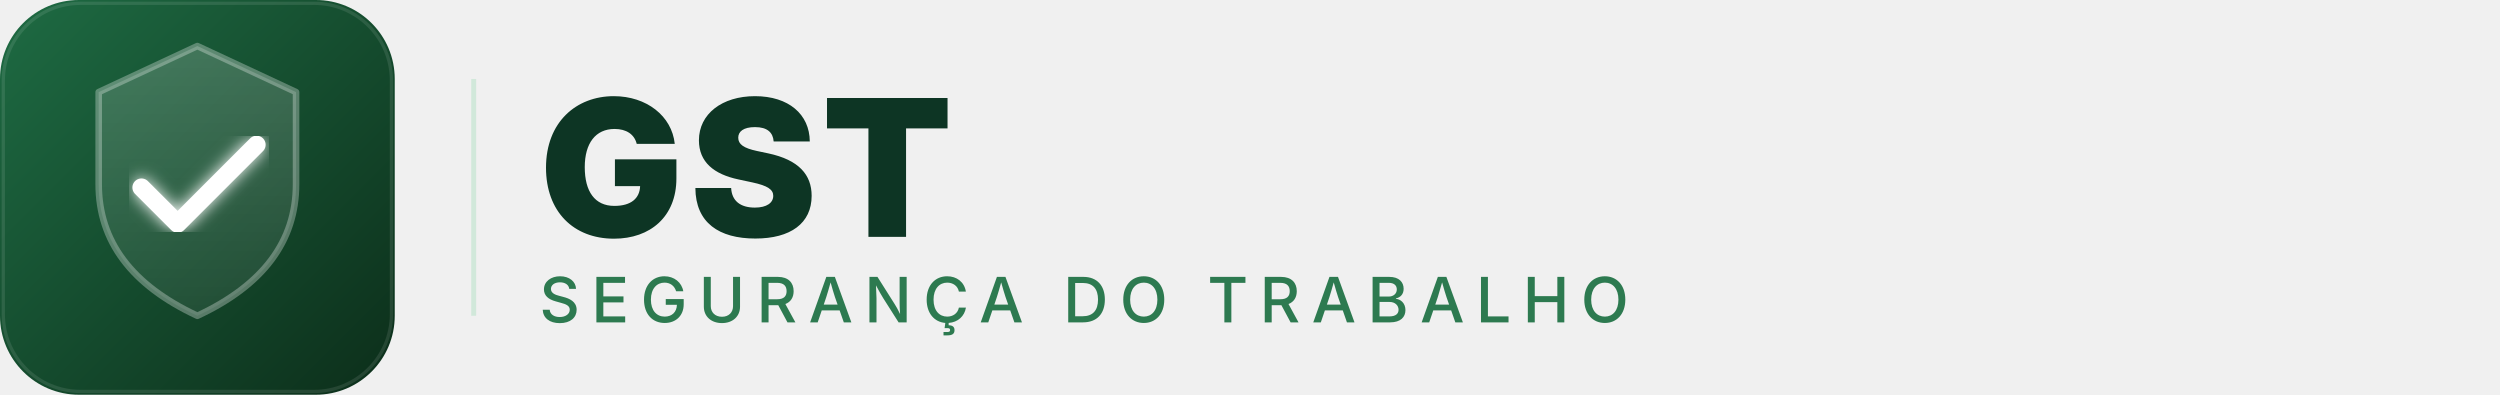
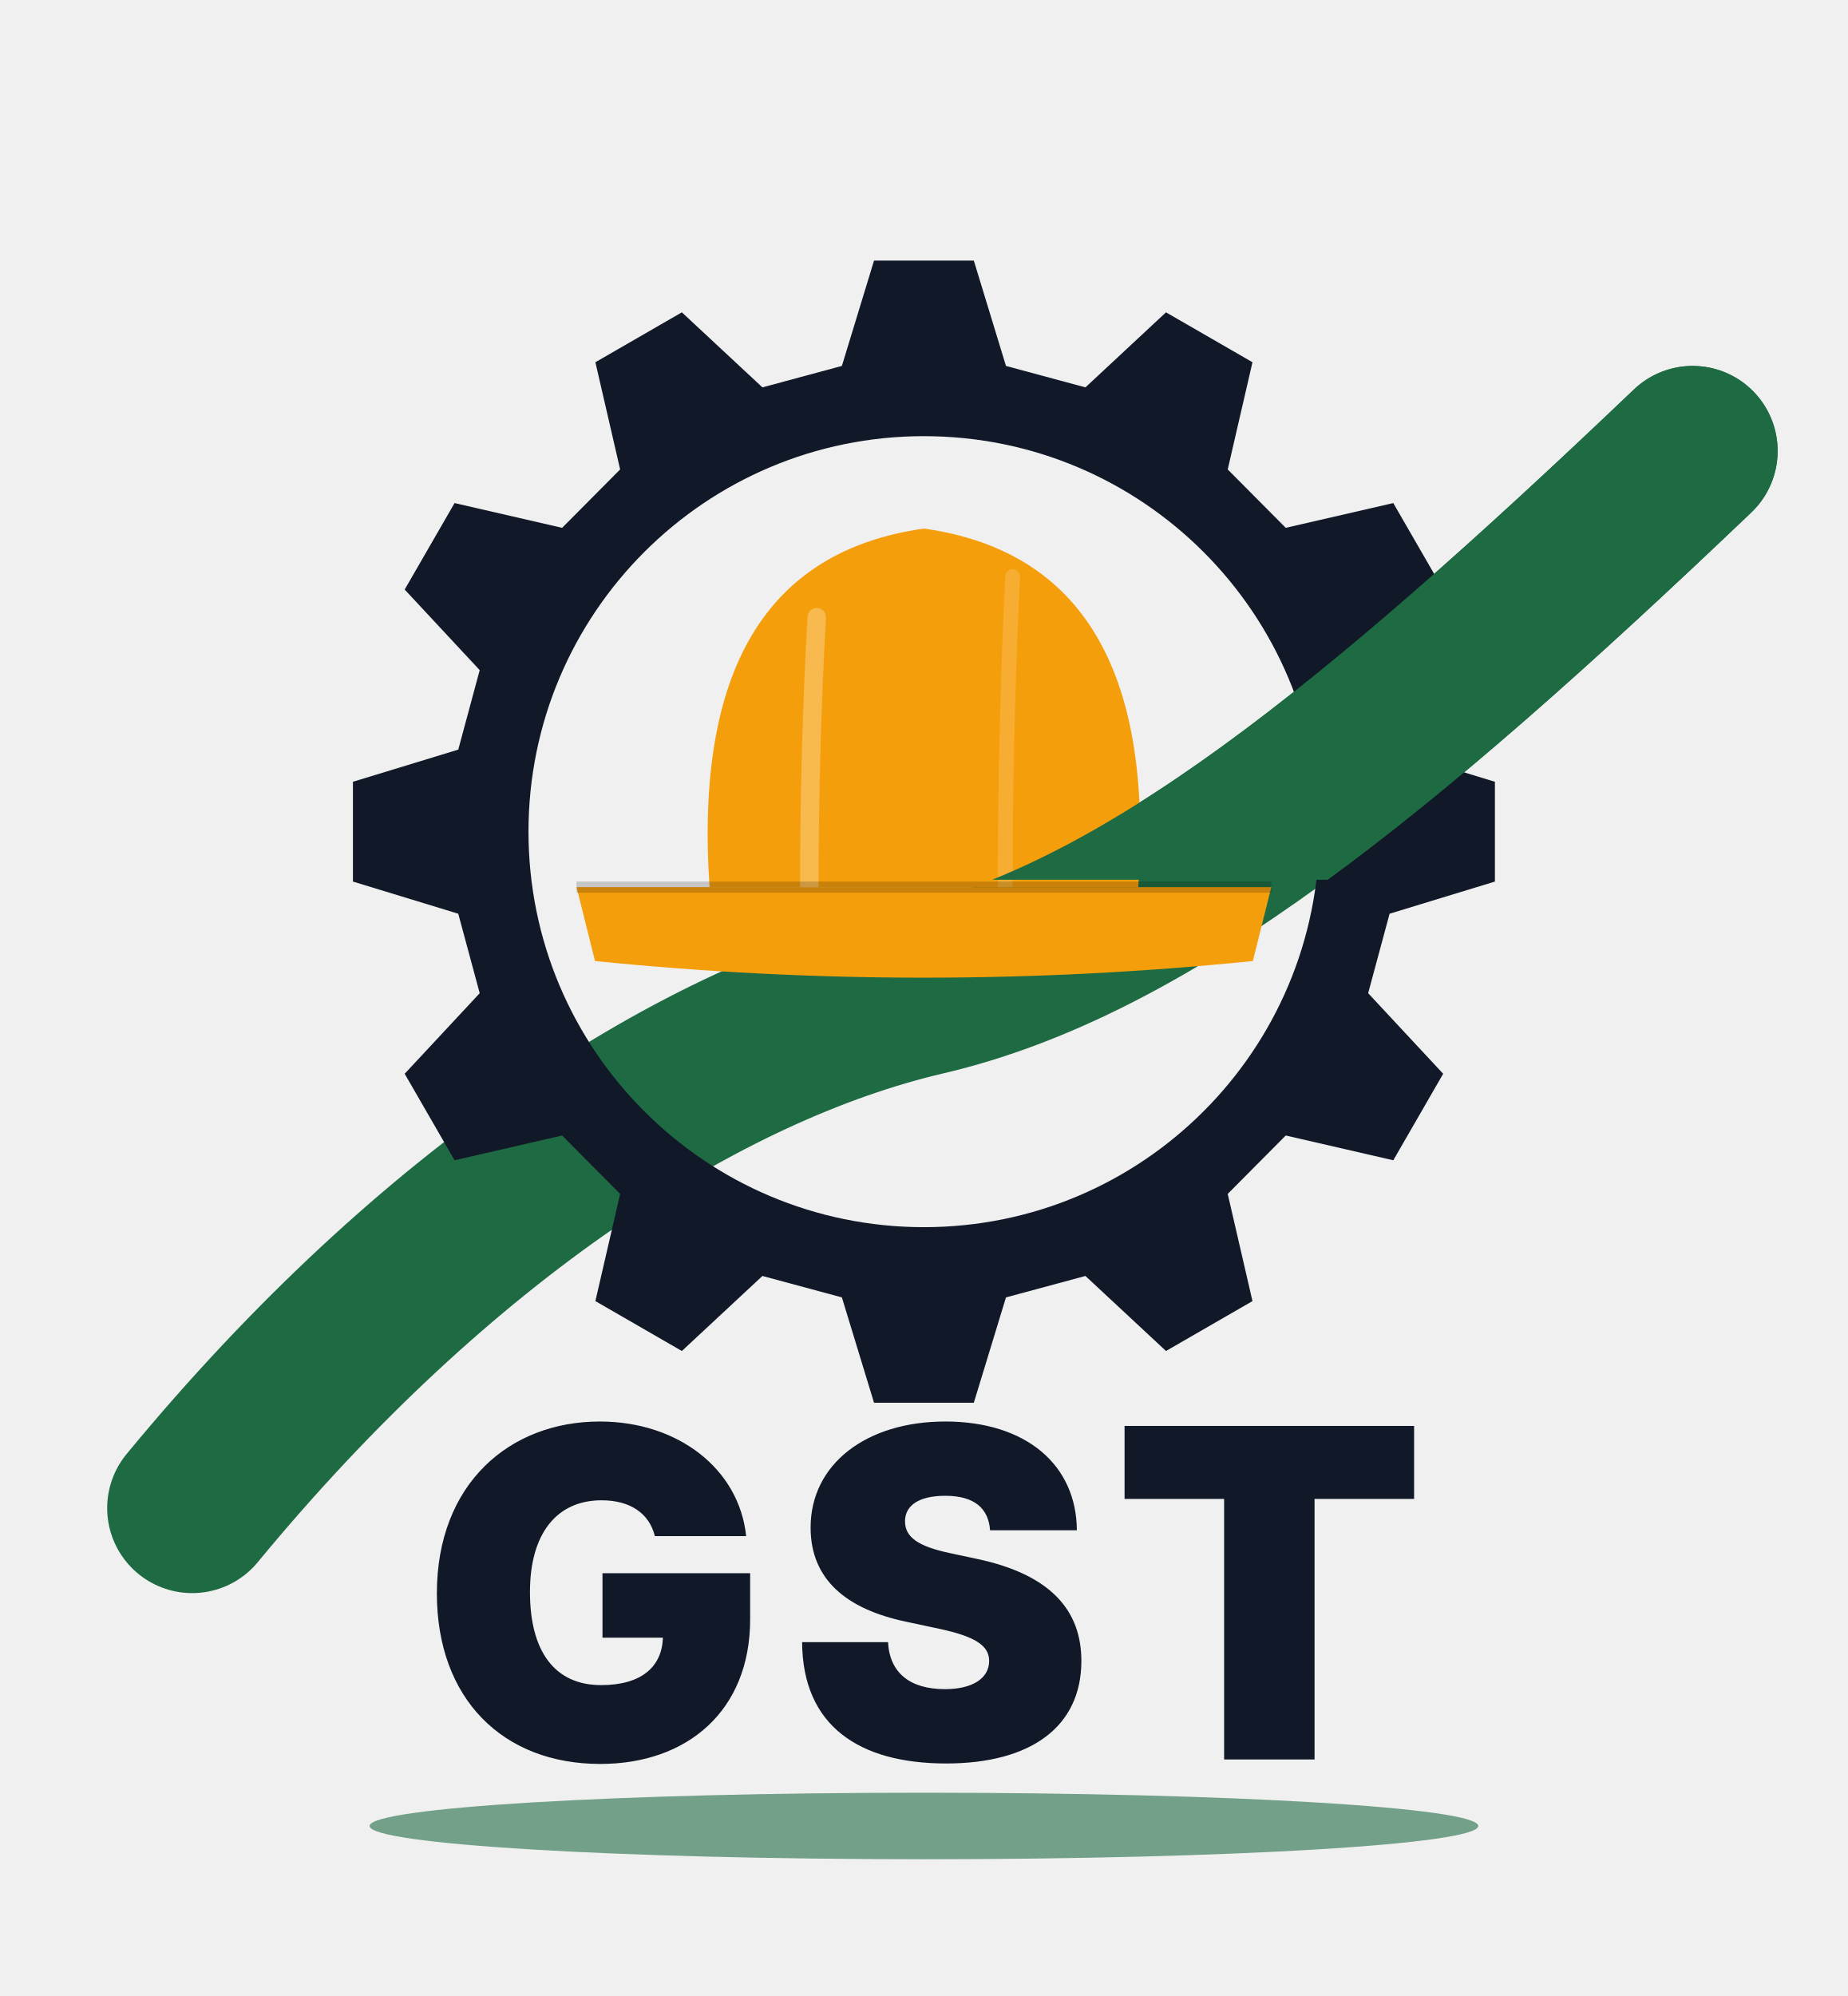
- <svg xmlns="http://www.w3.org/2000/svg" width="760" height="120" viewBox="0 0 760 120" fill="none">
+ <svg xmlns="http://www.w3.org/2000/svg" viewBox="0 0 500 540" fill="none">
  <defs>
-     <linearGradient id="bg" x1="0" y1="0" x2="120" y2="120" gradientUnits="userSpaceOnUse">
-       <stop offset="0" stop-color="#1e6b43" />
-       <stop offset="1" stop-color="#0c2e1a" />
-     </linearGradient>
-     <linearGradient id="shield-fill" x1="60" y1="14" x2="60" y2="106" gradientUnits="userSpaceOnUse">
-       <stop offset="0" stop-color="rgba(255,255,255,0.18)" />
-       <stop offset="1" stop-color="rgba(255,255,255,0.05)" />
-     </linearGradient>
-     <filter id="glow">
-       <feGaussianBlur stdDeviation="2.5" result="blur" />
-       <feMerge>
-         <feMergeNode in="blur" />
-         <feMergeNode in="SourceGraphic" />
-       </feMerge>
-     </filter>
+     <mask id="hubf">
+       <rect width="500" height="540" fill="white" />
+       <circle cx="250" cy="225" r="107" fill="black" />
+     </mask>
+     <clipPath id="frontf">
+       <rect x="210" y="0" width="290" height="238" />
+     </clipPath>
  </defs>
-   <rect x="0" y="0" width="120" height="120" rx="24" fill="url(#bg)" />
-   <rect x="1" y="1" width="118" height="118" rx="23.5" fill="none" stroke="rgba(255,255,255,0.10)" stroke-width="1" />
-   <path d="M60 14 L90 28 L90 56 Q90 82 60 96 Q30 82 30 56 L30 28 Z" fill="url(#shield-fill)" stroke="rgba(255,255,255,0.30)" stroke-width="2" stroke-linejoin="round" />
-   <path d="M43 57 L54 68 L78 44" stroke="white" stroke-width="5.5" stroke-linecap="round" stroke-linejoin="round" fill="none" filter="url(#glow)" />
-   <line x1="144" y1="24" x2="144" y2="96" stroke="#d1e8da" stroke-width="1.5" />
-   <text x="164" y="72" font-family="Inter, Segoe UI, Roboto, Arial, sans-serif" font-size="58" font-weight="900" fill="#0d3524" letter-spacing="2">GST</text>
-   <text x="164" y="98" font-family="Inter, Segoe UI, Roboto, Arial, sans-serif" font-size="19" font-weight="500" fill="#2d7a50" letter-spacing="3.5">SEGURANÇA DO TRABALHO</text>
+   <path d="M 52,408 C 118,328 190,282 250,268 C 310,254 372,204 458,122" stroke="#1e6b43" stroke-width="46" fill="none" stroke-linecap="round" />
+   <polygon points="       227.8,99 236.5,70.5 263.5,70.5 272.2,99       293.7,104.8 315.5,84.5 338.9,98 332.2,127       347.9,142.8 377,136.1 390.5,159.5 370.2,181.3       376,202.8 404.5,211.5 404.5,238.5 376,247.2       370.2,268.7 390.5,290.5 377,313.9 347.9,307.2       332.2,323 338.9,352 315.5,365.5 293.7,345.2       272.2,351 263.5,379.5 236.5,379.5 227.8,351       206.3,345.2 184.5,365.5 161.1,352 167.8,323       152.1,307.2 123,313.9 109.5,290.5 129.8,268.7       124,247.2 95.5,238.5 95.5,211.5 124,202.8       129.8,181.3 109.5,159.5 123,136.1 152.1,142.8       167.8,127 161.1,98 184.5,84.5 206.3,104.8" fill="#111827" mask="url(#hubf)" />
+   <path d="M 192,240 Q 186,152 250,143 Q 314,152 308,240 Z" fill="#F59E0B" />
+   <path d="M 221,167 Q 219,202 219,240" stroke="rgba(255,255,255,0.28)" stroke-width="5" fill="none" stroke-linecap="round" />
+   <path d="M 274,156 Q 272,197 272,240" stroke="rgba(255,255,255,0.16)" stroke-width="4" fill="none" stroke-linecap="round" />
+   <path d="M 156,240 L 344,240 L 339,260 Q 250,269 161,260 Z" fill="#F59E0B" />
+   <line x1="156" y1="240" x2="344" y2="240" stroke="rgba(0,0,0,0.18)" stroke-width="3" />
+   <path d="M 52,408 C 118,328 190,282 250,268 C 310,254 372,204 458,122" stroke="#1e6b43" stroke-width="46" fill="none" stroke-linecap="round" clip-path="url(#frontf)" />
+   <text x="250" y="476" text-anchor="middle" font-family="Inter,Arial Black,Roboto,sans-serif" font-size="124" font-weight="900" fill="#111827" letter-spacing="6">GST</text>
+   <ellipse cx="250" cy="494" rx="150" ry="9" fill="#1e6b43" opacity="0.60" />
</svg>
